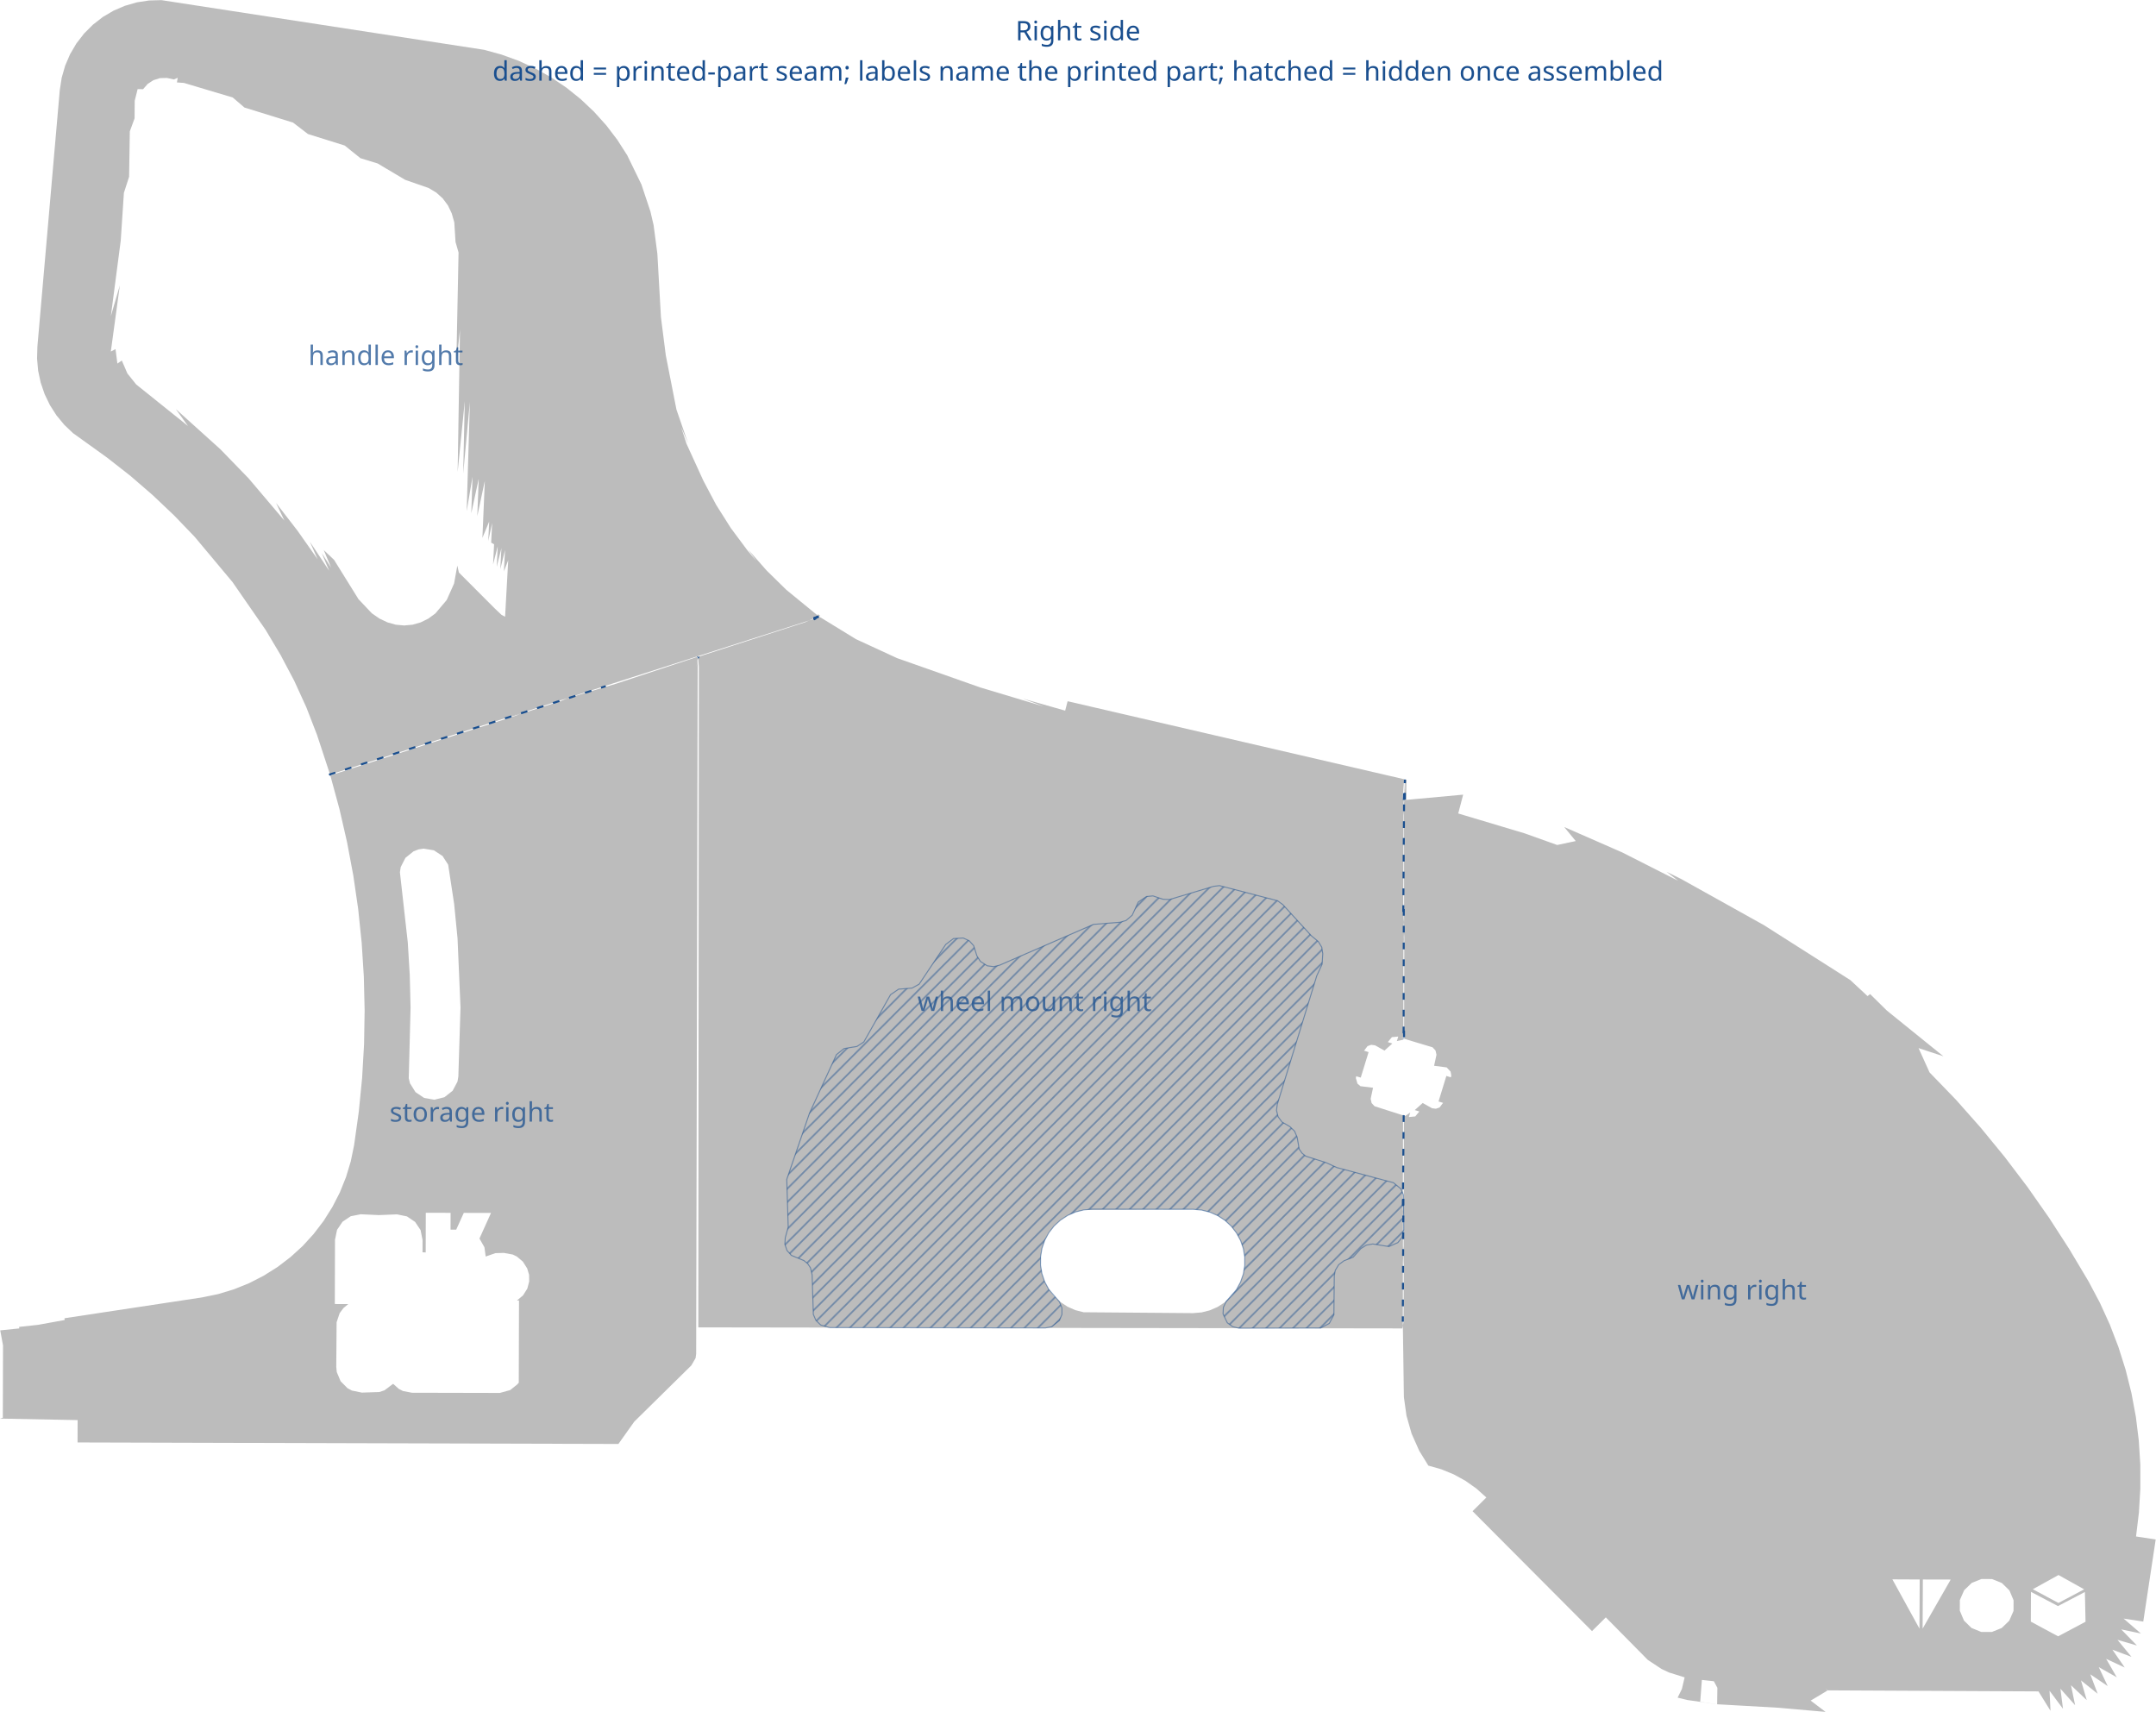
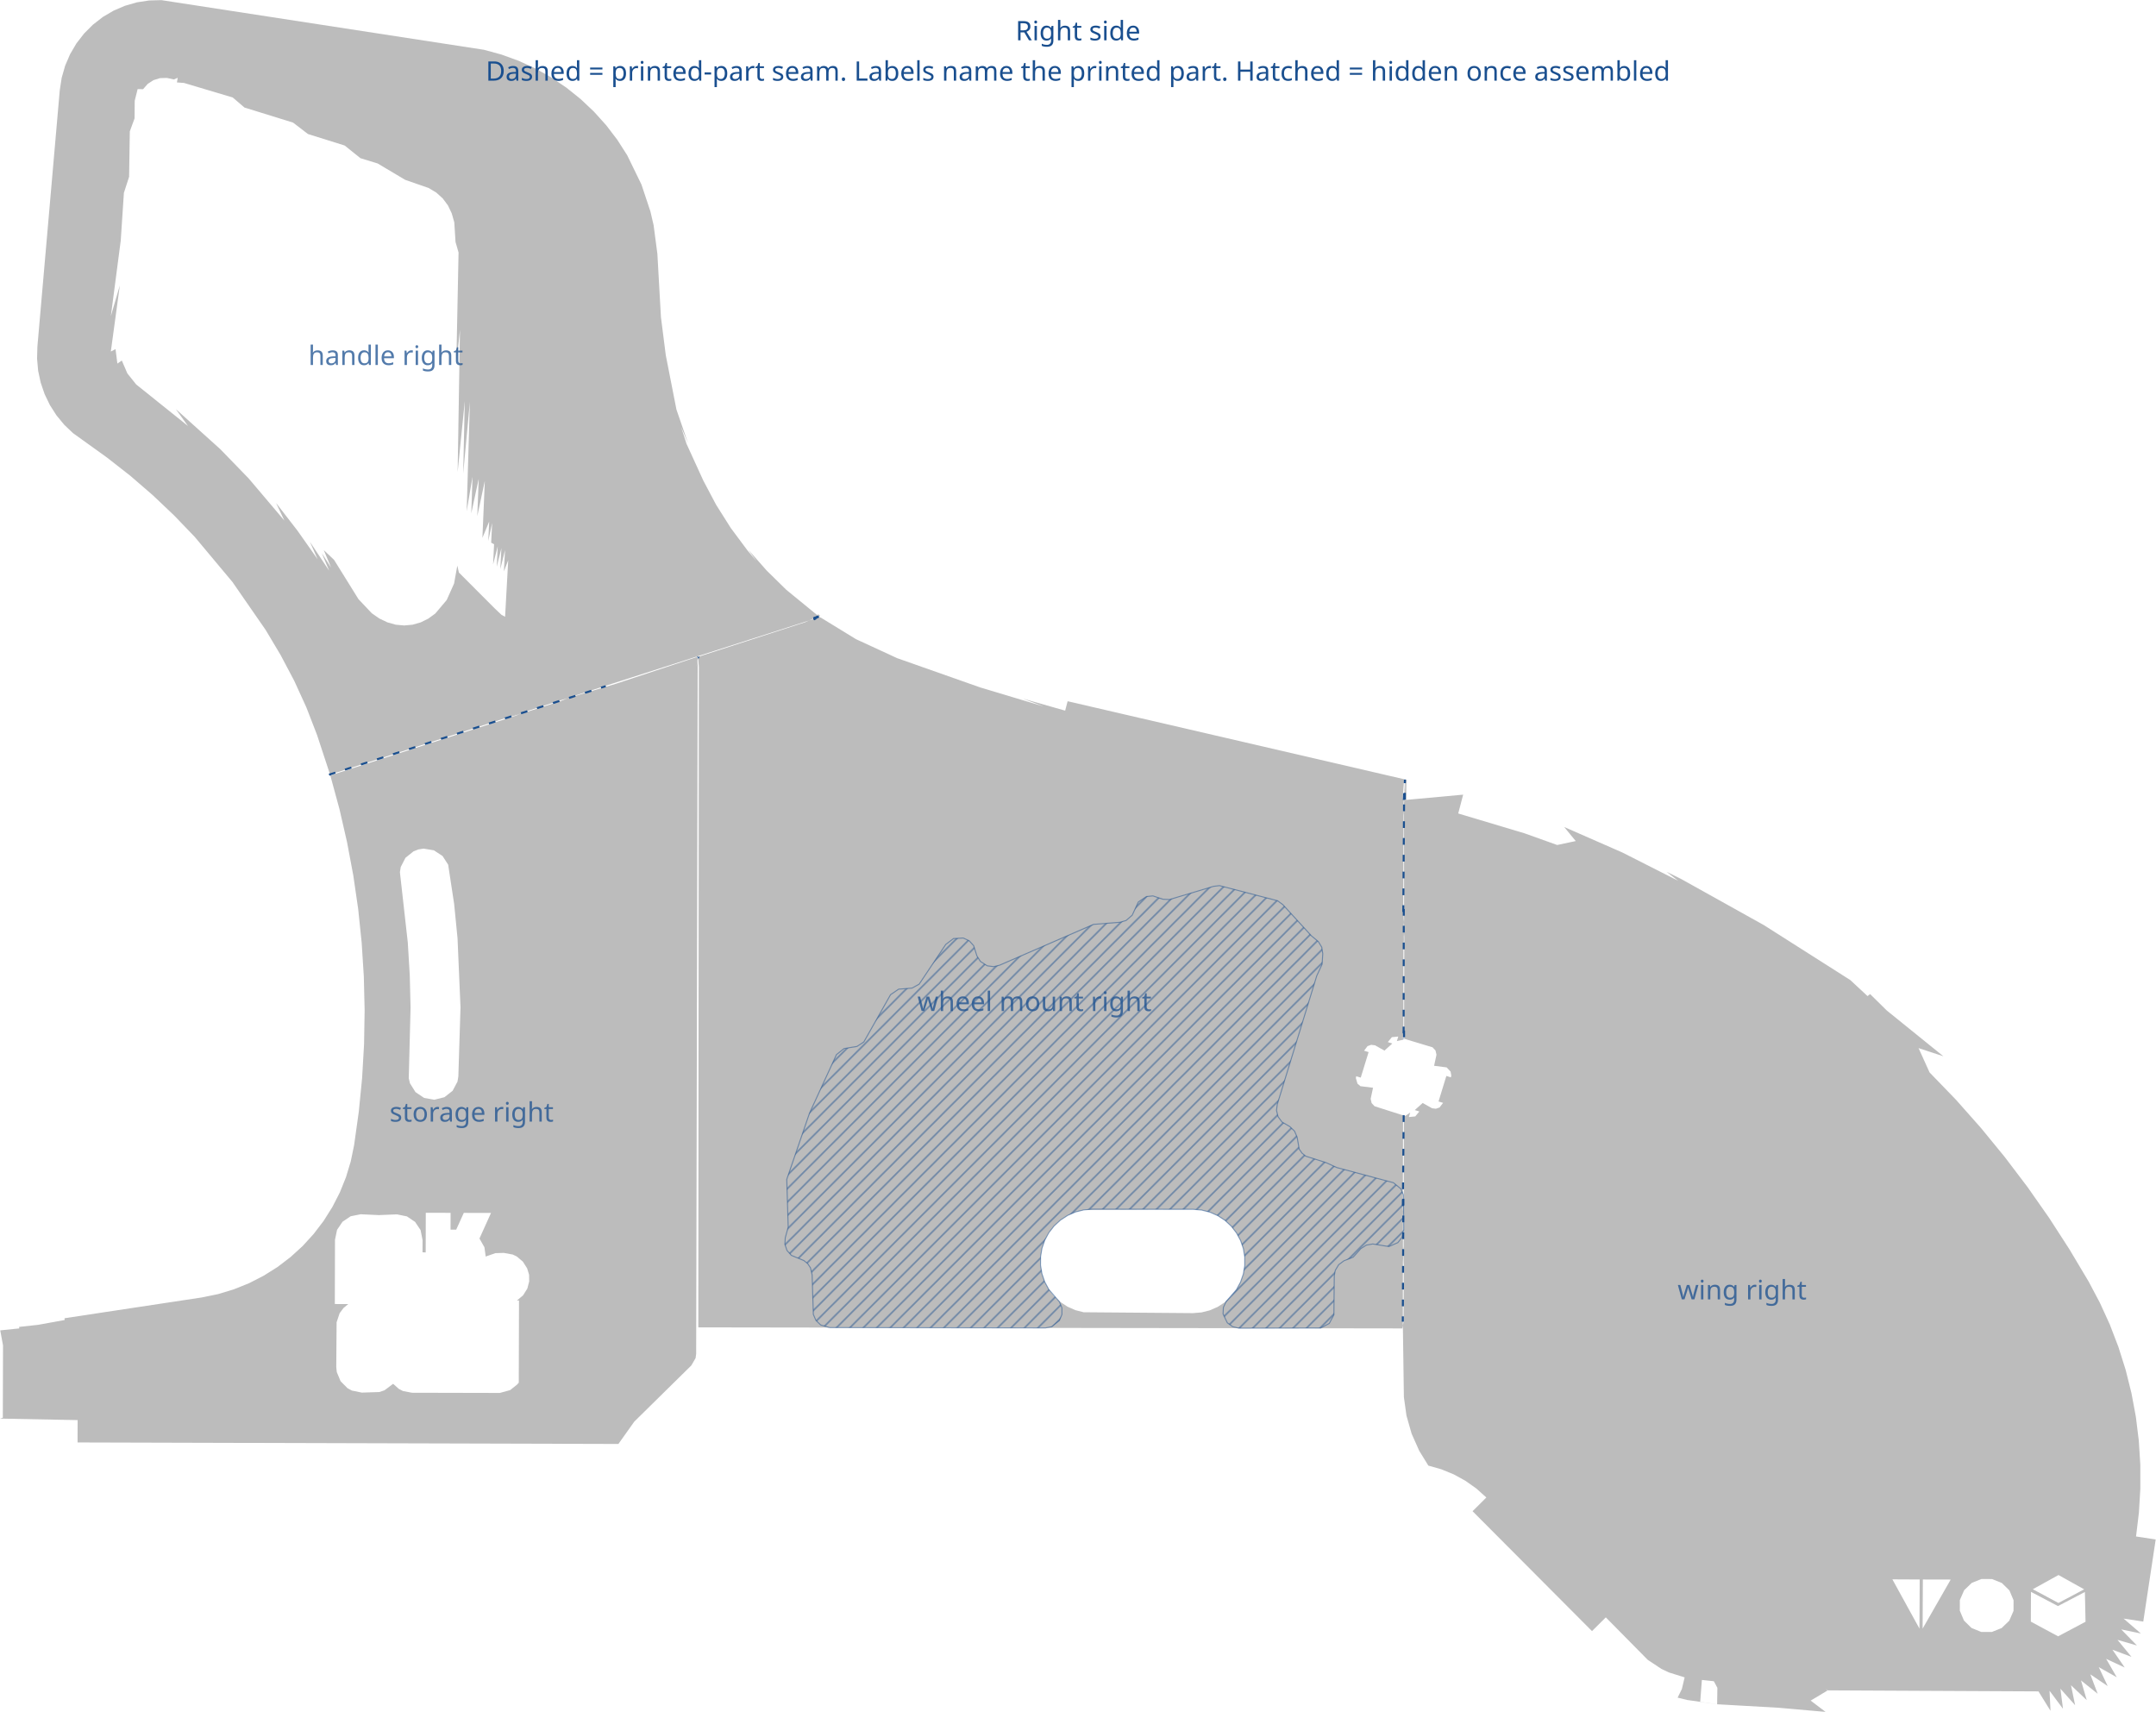
<svg xmlns="http://www.w3.org/2000/svg" width="641.6mm" height="509.4mm" viewBox="0 0 641.6 509.4" version="1.1">
  <defs>
    <pattern id="hidden" width="4" height="4" patternUnits="userSpaceOnUse">
      <path d="M-1 1 L1 -1 M0 4 L4 0 M3 5 L5 3" stroke="#1a4f8f" stroke-width="0.5" stroke-opacity="0.45" />
    </pattern>
  </defs>
  <path d="M100.05 229.9 L98.21 230.42 L101.03 240.79 L103.28 250.61 L105.14 260.52 L106.59 270.49 L107.63 280.52 L108.27 290.58 L108.51 300.65 L108.34 310.73 L107.76 320.79 L106.77 330.82 L105.37 340.81 L104.38 345.59 L102.97 350.26 L101.15 354.79 L98.92 359.14 L96.32 363.28 L93.36 367.16 L90.07 370.77 L86.46 374.06 L82.58 377.02 L78.44 379.62 L74.09 381.85 L69.56 383.67 L64.89 385.08 L60.1 386.07 L19.2 392.26 L19.24 392.79 L11.36 394.22 L5.69 394.84 L5.73 395.29 L0.07 395.87 L0.9 400.36 L0.84 421.86 L0 422.12 L23.1 422.57 L23.08 429.22 L184.03 429.67 L188.75 423.03 L205.73 406.31 L207 404.12 L207.17 402.86 L207.63 196.01 L208 195.7 L207.29 195.78 L207.7 195.47 L207.33 195.52 L183.18 203.5 L166.87 208.37 Z M124.52 252.76 L126.06 252.52 L129.11 253.02 L131.69 254.71 L133.37 257.3 L135.15 269 L136.16 279.23 L137.04 299.77 L136.4 320.32 L136.14 321.86 L134.69 324.58 L132.26 326.49 L129.26 327.24 L126.22 326.71 L123.65 324.98 L122.01 322.37 L121.64 320.86 L122.18 299.86 L121.94 290.13 L121.35 280.42 L119.01 259.54 L119.25 258 L120.66 255.25 L123.07 253.32 Z M101.36 411.01 L100.22 408.28 L100.07 406.74 L100.17 393.46 L101.08 390.75 L102.2 389.24 L103.64 388.04 L99.64 388.03 L99.69 368.92 L100.3 365.96 L101.94 363.54 L104.37 361.91 L107.34 361.32 L112.74 361.57 L118.14 361.35 L121.11 361.96 L123.53 363.6 L125.16 366.03 L125.75 369 L125.74 372.64 L126.68 372.68 L126.71 360.88 L134.09 360.9 L134.08 365.9 L135.76 365.9 L138.02 360.91 L146.12 360.93 L142.68 368.54 L144.16 371.14 L144.54 373.9 L147.42 372.89 L149.93 372.82 L152.6 373.31 L153.82 373.9 L155.61 375.43 L156.88 377.43 L157.45 379.32 L157.48 381.31 L156.93 383.43 L155.65 385.46 L153.84 386.98 L154.45 386.98 L154.38 411.44 L153.87 412.01 L151.82 413.64 L148.74 414.49 L122.58 414.43 L119.89 413.91 L118.68 413.28 L116.99 411.77 L114.43 413.7 L112.88 414.22 L107.68 414.39 L104.71 413.78 L103.42 413.08 Z M21.71 128.87 L31.84 136.15 L38.81 141.6 L45.49 147.38 L51.88 153.44 L57.97 159.78 L69.19 173.2 L79.07 187.47 L83.5 194.9 L87.56 202.58 L91.18 210.51 L94.34 218.67 L98.31 230.74 L153.59 212.94 L156.09 211.91 L153.4 212.69 L150.87 213.64 L156.24 212.02 L166.94 208.59 L169.48 207.51 L242.13 184.2 L243.69 183.48 L243.27 183.29 L242.72 183.78 L244.03 183.12 L243.48 182.82 L243.17 183.01 L234.01 175.52 L228.18 169.8 L222.67 163.56 L225.12 166.96 L222.43 163.77 L217.49 157.14 L213.11 150.21 L209.32 143.05 L204.29 132.04 L202.69 127.07 L204.75 131.88 L201.3 121.86 L198.13 105.71 L196.69 94.39 L195.63 75.55 L194.51 67.02 L193.55 62.9 L190.89 54.91 L186.66 46.22 L183.72 41.62 L180.41 37.28 L176.76 33.23 L172.8 29.49 L168.55 26.08 L164.03 23.03 L159.3 20.37 L154.36 18.1 L149.27 16.25 L144.06 14.82 L48.03 0.04 L44.37 0.14 L40.73 0.7 L37.18 1.72 L33.78 3.18 L30.59 5.06 L27.66 7.34 L25.03 9.97 L22.75 12.91 L20.86 16.12 L19.39 19.54 L18.36 23.13 L17.79 26.81 L11.13 103.12 L11.03 106.72 L11.35 110.32 L12.11 113.86 L13.28 117.28 L14.85 120.54 L16.8 123.59 L19.1 126.38 Z M110.64 182.48 L106.68 178.29 L99.42 166.6 L96.35 163.69 L98.54 168.9 L95.76 164.6 L97.94 169.81 L92.22 161.21 L94.51 166.4 L88.53 157.91 L82.17 149.69 L84.63 154.91 L73.97 142.33 L65.55 133.65 L52.32 121.73 L55.94 126.76 L40.53 114.4 L37.91 111.13 L36.25 107.28 L34.93 108.18 L34.38 103.88 L32.98 104.61 L35.66 84.92 L32.99 94.06 L35.93 71.61 L36.87 57.39 L38.42 52.6 L38.63 39.09 L40.05 35.22 L40.09 29.98 L40.96 26.51 L42.58 26.54 L43.94 24.98 L45.65 23.86 L47.59 23.25 L49.66 23.19 L51.74 23.64 L52.89 23.15 L52.65 24.53 L54.75 24.68 L69.26 29.01 L72.75 32 L87.21 36.48 L91.64 39.88 L102.57 43.3 L107.26 47.07 L112.38 48.64 L120.59 53.52 L127.58 55.95 L129.84 57.31 L131.75 59.04 L133.3 61.12 L134.44 63.51 L135.19 66.15 L135.56 72.01 L136.46 75.13 L135.79 108.47 L136.88 98.12 L136.19 140.46 L138.31 119.37 L137.84 140.94 L139.83 119.61 L138.88 152.13 L140.61 141.86 L140.25 152.74 L142.46 142.47 L142.04 153.56 L144.28 143.08 L143.56 160.05 L145.57 155.2 L145.3 161 L146.45 155.61 L146.17 161.48 L147.03 161.95 L146.74 167.96 L148.12 162.53 L147.82 168.66 L149.21 163.1 L148.89 169.34 L150.29 163.67 L149.96 170.02 L151.24 166.69 L150.31 183.52 L149.24 182.95 L147.27 181.09 L136.56 170.36 L136.09 168.31 L135.13 173.64 L132.93 178.55 L129.54 182.56 L127.46 184.08 L125.19 185.2 L122.78 185.89 L120.29 186.12 L117.77 185.89 L115.29 185.19 L112.89 184.04 Z M635.66 457.2 L636.51 450.11 L636.94 442.97 L636.93 435.82 L636.48 428.69 L635.61 421.6 L634.3 414.57 L632.57 407.63 L630.42 400.82 L627.86 394.14 L624.89 387.64 L621.54 381.32 L615.83 371.74 L609.77 362.36 L603.36 353.21 L596.6 344.3 L589.5 335.63 L582.05 327.22 L574.22 319.12 L570.94 311.88 L578.33 314.31 L561.52 300.72 L556.52 295.8 L555.76 296.4 L550.61 291.62 L524.86 275.25 L500.18 261.5 L495.95 259.41 L499.4 262.09 L482.77 253.66 L465.49 246.09 L468.92 250.27 L463.4 251.44 L453.7 247.97 L433.95 242.06 L435.42 236.46 L418.46 238.02 L418.54 232.03 L418.15 231.93 L417.97 237.9 L418.1 231.98 L417.65 239.63 L417.94 240.01 L417.68 242.64 L417.59 273.26 L417.8 276.11 L417.89 273.33 L417.75 270.48 L417.64 276.04 L417.63 308.97 L417.99 309.06 L417.82 306.66 L417.84 309.09 L426.31 311.64 L427.19 312.59 L427.48 313.85 L426.77 317.14 L430.51 317.62 L431.68 318.87 L431.88 320.01 L431.77 320.58 L430.42 320.16 L428.09 327.76 L429.44 328.17 L428.4 329.54 L427.31 329.92 L426.17 329.78 L423.37 328.21 L421.02 330.32 L422.38 330.74 L421.16 332.21 L419.25 332.39 L419.67 331.04 L418.19 332.07 L417.72 331.86 L417.66 334.2 L417.74 331.77 L417.53 331.74 L417.47 359.53 L417.68 362.32 L417.77 359.51 L417.63 356.71 L417.51 362.34 L417.46 393.3 L417.78 415.72 L418.55 421.25 L420.08 426.61 L422.35 431.71 L425.06 436.11 L428.9 437.2 L432.6 438.71 L436.09 440.63 L439.35 442.93 L442.32 445.6 L438.22 449.68 L473.76 485.36 L477.87 481.27 L490.36 493.92 L494.43 496.61 L496.65 497.66 L501.33 499.13 L500.5 502.6 L499.24 505.16 L502.07 505.85 L511 507.13 L529.33 508.17 L543.27 509.4 L538.83 506.04 L543.81 503.06 L543.36 502.48 L543.86 502.99 L606.63 503.3 L610.21 509.08 L609.92 503.11 L613.92 508.47 L613.16 502.5 L617.53 507.4 L616.3 501.46 L620.99 505.9 L619.28 500.03 L624.24 504 L622.05 498.22 L627.23 501.72 L624.56 496.07 L629.92 499.1 L626.76 493.61 L632.29 496.19 L628.63 490.89 L634.3 493.02 L630.14 487.96 L635.92 489.64 L631.25 484.85 L637.1 486.07 L631.95 481.63 L637.81 482.52 L641.51 458.09 Z M511 507.13 L505.96 506.45 L506.46 499.89 L510.02 500.28 L511.07 502.23 Z M620.44 473.72 L620.63 482.58 L612.47 486.91 L604.35 482.54 L604.39 473.68 L612.43 477.91 Z M612.59 468.67 L620.22 472.93 L612.57 476.98 L604.94 472.9 Z M595.73 471.05 L597.98 473.25 L599.21 476.17 L599.2 479.35 L597.93 482.27 L595.66 484.45 L592.74 485.62 L589.6 485.61 L586.69 484.42 L584.45 482.22 L583.22 479.29 L583.23 476.12 L584.5 473.21 L586.76 471.02 L589.68 469.85 L592.82 469.87 Z M572.22 470 L580.51 470.02 L572.15 484.62 Z M563.15 469.96 L571.28 470 L571.21 484.62 Z M417.14 331.76 L409.06 329.18 L408.18 328.24 L407.89 326.98 L408.6 323.68 L404.85 323.21 L403.97 322.46 L403.49 320.82 L403.59 320.25 L404.94 320.66 L407.28 313.07 L405.93 312.65 L406.96 311.29 L408.05 310.9 L409.2 311.05 L412 312.62 L414.34 310.51 L412.99 310.09 L414.21 308.62 L416.11 308.44 L415.69 309.79 L417.64 309.36 L417.18 308.76 L417.63 308.97 L417.7 306.66 L417.63 309.06 L417.84 309.09 L417.9 278.83 L417.69 275.98 L417.6 278.77 L417.74 281.61 L417.85 276.04 L417.81 239.21 L418.3 231.99 L417.78 237.89 L417.41 237.75 L417.85 231.87 L317.71 208.66 L316.98 211.46 L304.37 207.88 L310.54 210.21 L291.71 204.56 L266.97 195.84 L254.72 190.19 L244.22 183.75 L243.4 183.63 L244.23 183.49 L243.65 183.36 L239.59 185.16 L207.7 195.47 L207.25 198.46 L207.76 195.73 L207.97 198.45 L207.81 394.98 L417.31 395.29 L417.69 393.3 L417.76 373.6 L417.55 370.81 L417.46 373.63 L417.59 376.41 L417.71 370.79 L417.78 334.2 L417.72 331.86 Z M366.41 364.86 L367.97 366.87 L369.18 369.12 L370.01 371.53 L370.42 374.04 L370.42 376.59 L370 379.11 L369.16 381.52 L367.95 383.76 L366.38 385.77 L364.5 387.5 L362.36 388.89 L360.02 389.91 L357.55 390.53 L355.01 390.74 L322.48 390.48 L320.01 389.85 L317.68 388.82 L315.54 387.42 L313.67 385.69 L312.11 383.68 L310.89 381.43 L310.07 379.02 L309.65 376.5 L309.66 373.95 L310.08 371.44 L310.91 369.03 L312.13 366.79 L313.7 364.78 L315.58 363.05 L317.72 361.66 L320.05 360.64 L322.53 360.02 L355.06 359.85 L357.6 360.07 L360.07 360.7 L362.4 361.73 L364.54 363.13 Z" fill="#bcbcbc" fill-rule="evenodd" />
  <path d="M393.02 395.17 L395.58 393.81 L396.95 391.25 L397.07 379.55 L397.37 378 L398.38 376.33 L399.94 375.17 L402.69 374.09 L404.97 371.55 L406.61 370.5 L408.52 370.16 L413.32 370.93 L415.98 369.76 L417.18 368.23 L417.73 365.98 L417.65 355.58 L416.91 353.78 L414.67 351.93 L397.81 347.42 L394.63 345.96 L388.61 344.05 L387.47 343.14 L386.63 341.94 L386.01 338.38 L385.24 336.59 L383.84 335.23 L381.49 333.86 L380.34 332.29 L379.87 330.4 L380.11 328.59 L391.85 290.37 L393.44 286.93 L393.64 283.79 L393.34 281.86 L392.33 280.19 L390.27 278.48 L381.76 269.19 L380.19 268.03 L362.91 263.53 L361.15 263.74 L348.02 267.67 L346.08 267.58 L343.1 266.59 L341.16 266.78 L338.75 268.4 L336.93 272.33 L335.1 273.91 L333.29 274.43 L325.43 275.06 L297.49 287.2 L295.72 287.64 L293.79 287.39 L291.75 286.08 L290.72 284.44 L289.74 281.38 L288.42 279.94 L286.65 279.12 L283.76 279.28 L281.44 281.03 L273.53 292.85 L271.41 294.02 L267.42 294.34 L265.02 295.98 L257.06 310.05 L255.03 311.38 L251.18 312.01 L248.91 313.83 L240.9 331.24 L234.13 350.94 L234.56 365.11 L233.69 368.3 L233.57 370.25 L234.2 372.09 L235.49 373.55 L239.25 375.11 L240.38 376.04 L241.19 377.26 L241.68 379.38 L242.04 391.13 L242.82 392.92 L244.23 394.27 L246.91 395.05 L311.11 395.14 L313.02 394.77 L315.27 392.93 L316.02 391.13 L316.02 389.18 L315.28 387.37 L312.11 383.68 L310.89 381.43 L310.07 379.02 L309.65 376.5 L309.66 373.95 L310.08 371.44 L310.91 369.03 L312.13 366.79 L313.7 364.78 L315.58 363.05 L317.72 361.66 L320.05 360.64 L322.53 360.02 L325.07 359.81 L355.06 359.85 L357.6 360.07 L360.07 360.7 L362.4 361.73 L364.54 363.13 L366.41 364.86 L367.97 366.87 L369.18 369.12 L370.01 371.53 L370.42 374.04 L370.42 376.59 L370 379.11 L369.16 381.52 L367.95 383.76 L364.88 387.28 L364.06 389.05 L363.97 391 L365.23 393.61 L366.81 394.76 L368.7 395.23 Z" fill="url(#hidden)" fill-rule="evenodd" stroke="#1a4f8f" stroke-width="0.3" stroke-opacity="0.5" />
  <polyline points="98.31,230.74 98.21,230.42 180.26,204.18" fill="none" stroke="#1a4f8f" stroke-width="0.6" stroke-dasharray="2 3" />
  <polyline points="207.62,195.62 207.7,195.47" fill="none" stroke="#1a4f8f" stroke-width="0.6" stroke-dasharray="2 3" />
  <polyline points="207.82,195.6 208,195.7" fill="none" stroke="#1a4f8f" stroke-width="0.6" stroke-dasharray="2 3" />
  <polyline points="207.91,195.7 207.86,195.79" fill="none" stroke="#1a4f8f" stroke-width="0.6" stroke-dasharray="2 3" />
  <polyline points="242.1,184.11 243.38,183.57" fill="none" stroke="#1a4f8f" stroke-width="0.6" stroke-dasharray="2 3" />
  <polyline points="242.79,184.01 242.16,184.33" fill="none" stroke="#1a4f8f" stroke-width="0.6" stroke-dasharray="2 3" />
  <polyline points="242.13,184.2 243.67,183.42" fill="none" stroke="#1a4f8f" stroke-width="0.6" stroke-dasharray="2 3" />
  <polyline points="243.34,183.49 242.07,183.98" fill="none" stroke="#1a4f8f" stroke-width="0.6" stroke-dasharray="2 3" />
  <polyline points="417.72,331.86 417.47,359.53" fill="none" stroke="#1a4f8f" stroke-width="0.6" stroke-dasharray="2 3" />
  <polyline points="417.63,356.71 417.46,393.3" fill="none" stroke="#1a4f8f" stroke-width="0.6" stroke-dasharray="2 3" />
  <polyline points="418.07,237.92 418.1,231.98 417.65,239.63" fill="none" stroke="#1a4f8f" stroke-width="0.6" stroke-dasharray="2 3" />
  <polyline points="417.83,239.37 417.59,273.26" fill="none" stroke="#1a4f8f" stroke-width="0.6" stroke-dasharray="2 3" />
  <polyline points="417.75,270.48 417.7,309.07" fill="none" stroke="#1a4f8f" stroke-width="0.6" stroke-dasharray="2 3" />
  <polyline points="417.63,309.06 417.63,308.97" fill="none" stroke="#1a4f8f" stroke-width="0.6" stroke-dasharray="2 3" />
  <polyline points="417.82,306.66 417.84,309.09" fill="none" stroke="#1a4f8f" stroke-width="0.6" stroke-dasharray="2 3" />
  <text x="140.34" y="333.75" text-anchor="middle" font-family="sans-serif" font-size="8" fill="#1a4f8f" opacity="0.75">storage right</text>
  <text x="114.79" y="108.61" text-anchor="middle" font-family="sans-serif" font-size="8" fill="#1a4f8f" opacity="0.75">handle right</text>
  <text x="518.43" y="386.66" text-anchor="middle" font-family="sans-serif" font-size="8" fill="#1a4f8f" opacity="0.75">wing right</text>
  <text x="307.84" y="300.85" text-anchor="middle" font-family="sans-serif" font-size="8" fill="#1a4f8f" opacity="0.75">wheel mount right</text>
  <text x="320.8" y="12" text-anchor="middle" font-family="sans-serif" font-size="8" fill="#1a4f8f">Right side</text>
-   <text x="320.8" y="24" text-anchor="middle" font-family="sans-serif" font-size="8" fill="#1a4f8f">dashed = printed-part seam; labels name the printed part; hatched = hidden once assembled</text>
+   <text x="320.8" y="24" text-anchor="middle" font-family="sans-serif" font-size="8" fill="#1a4f8f">Dashed = printed-part seam. Labels name the printed part. Hatched = hidden once assembled</text>
</svg>
